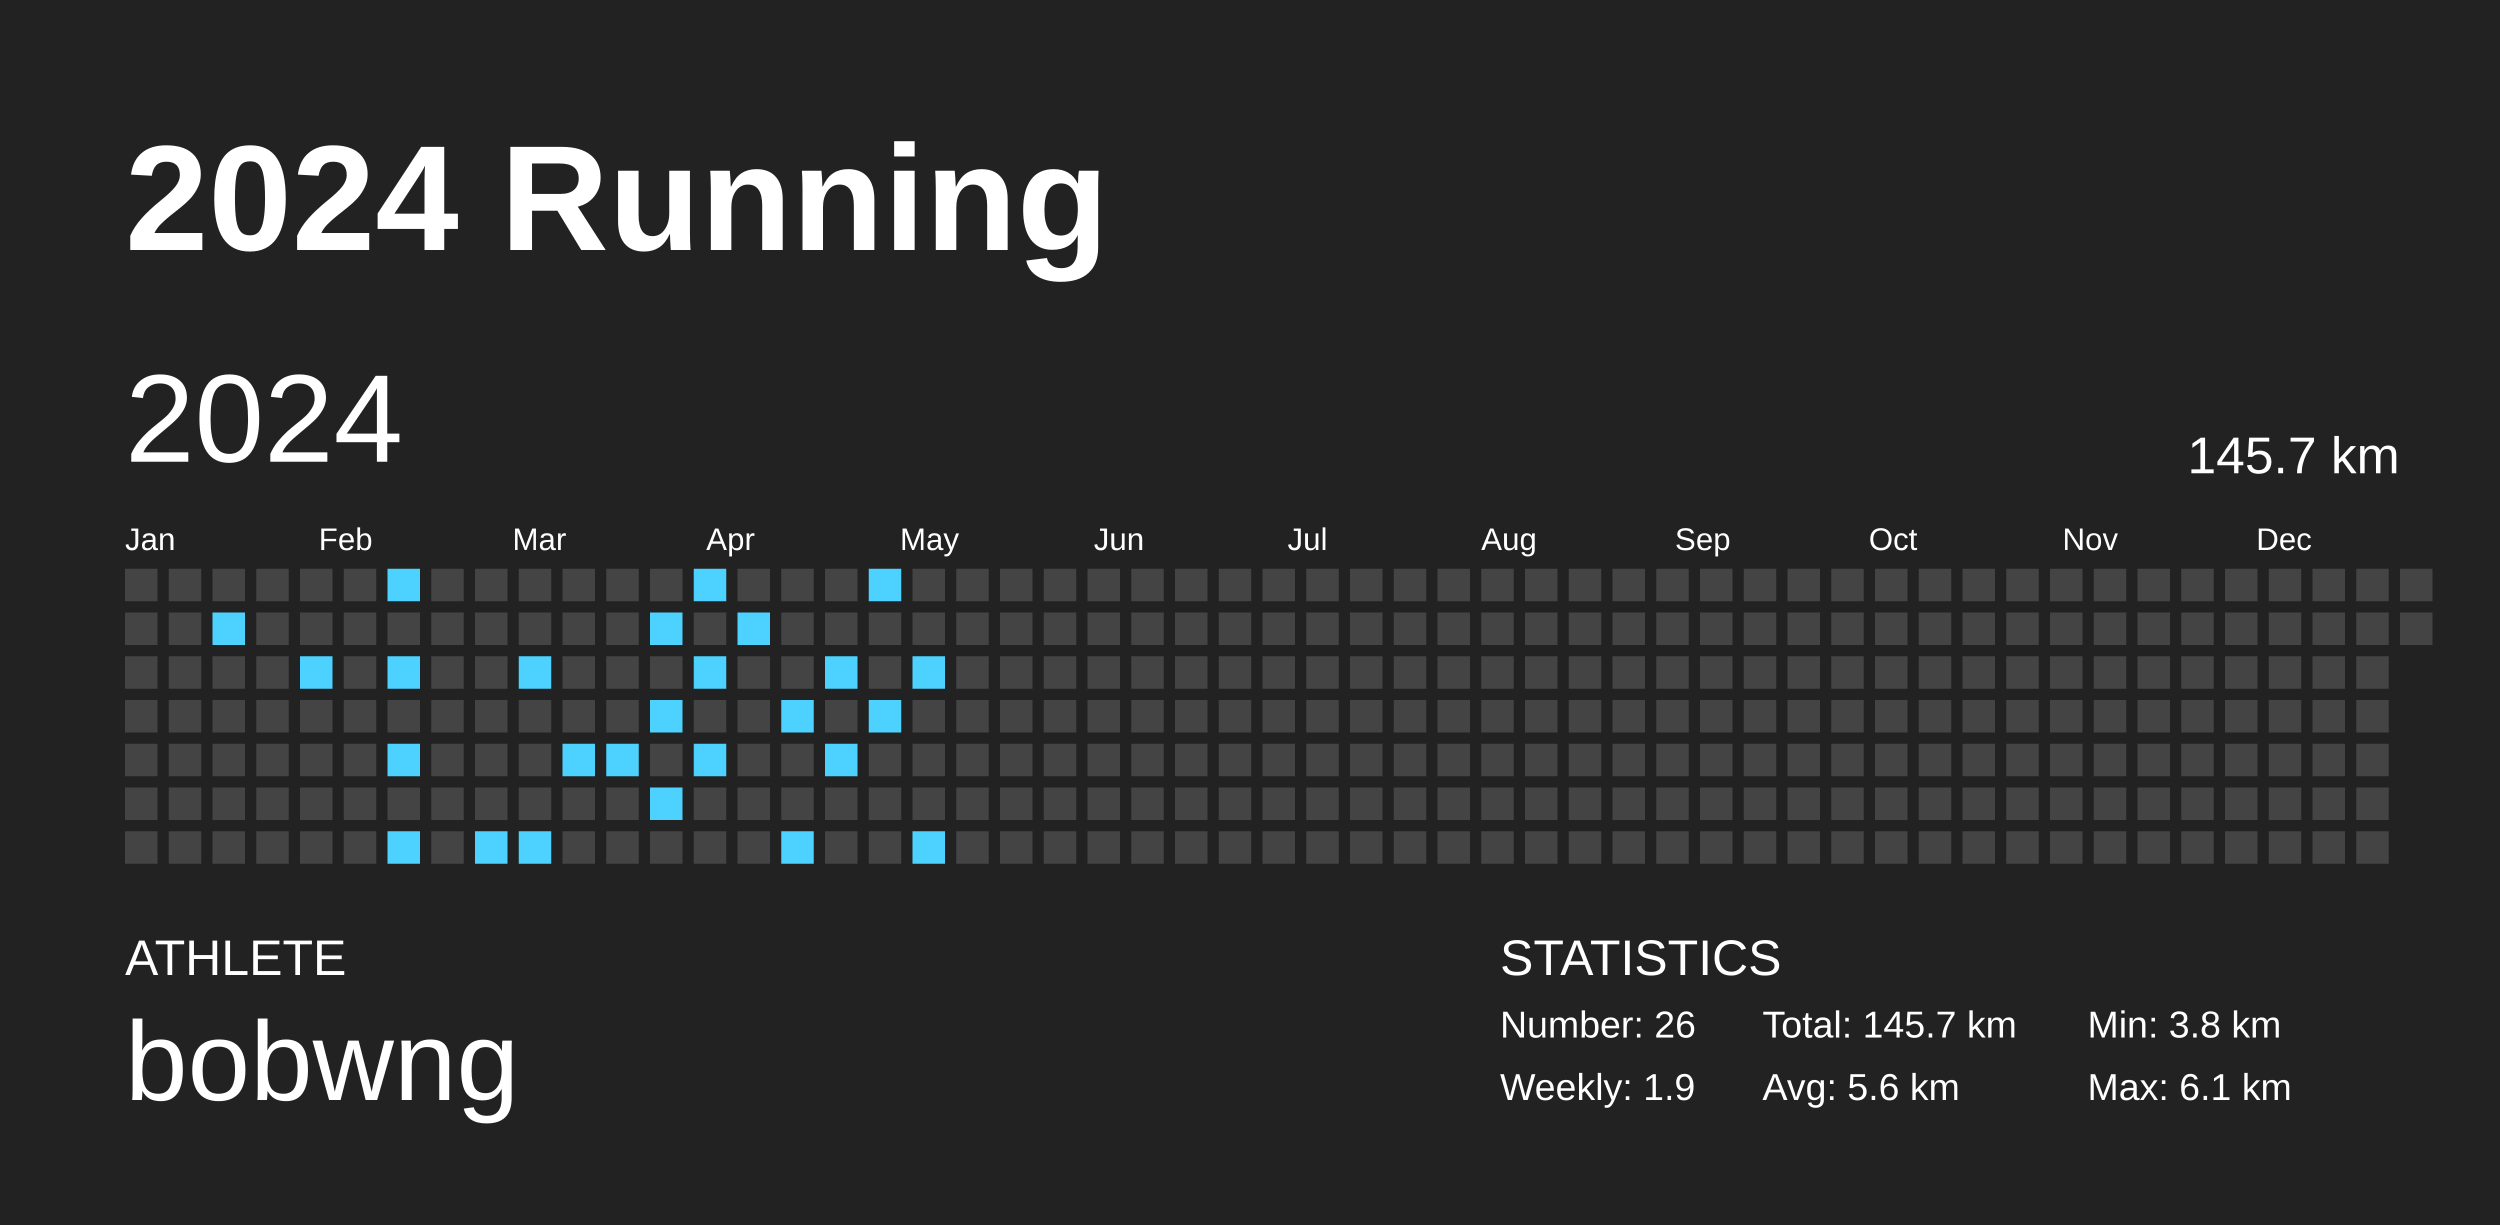
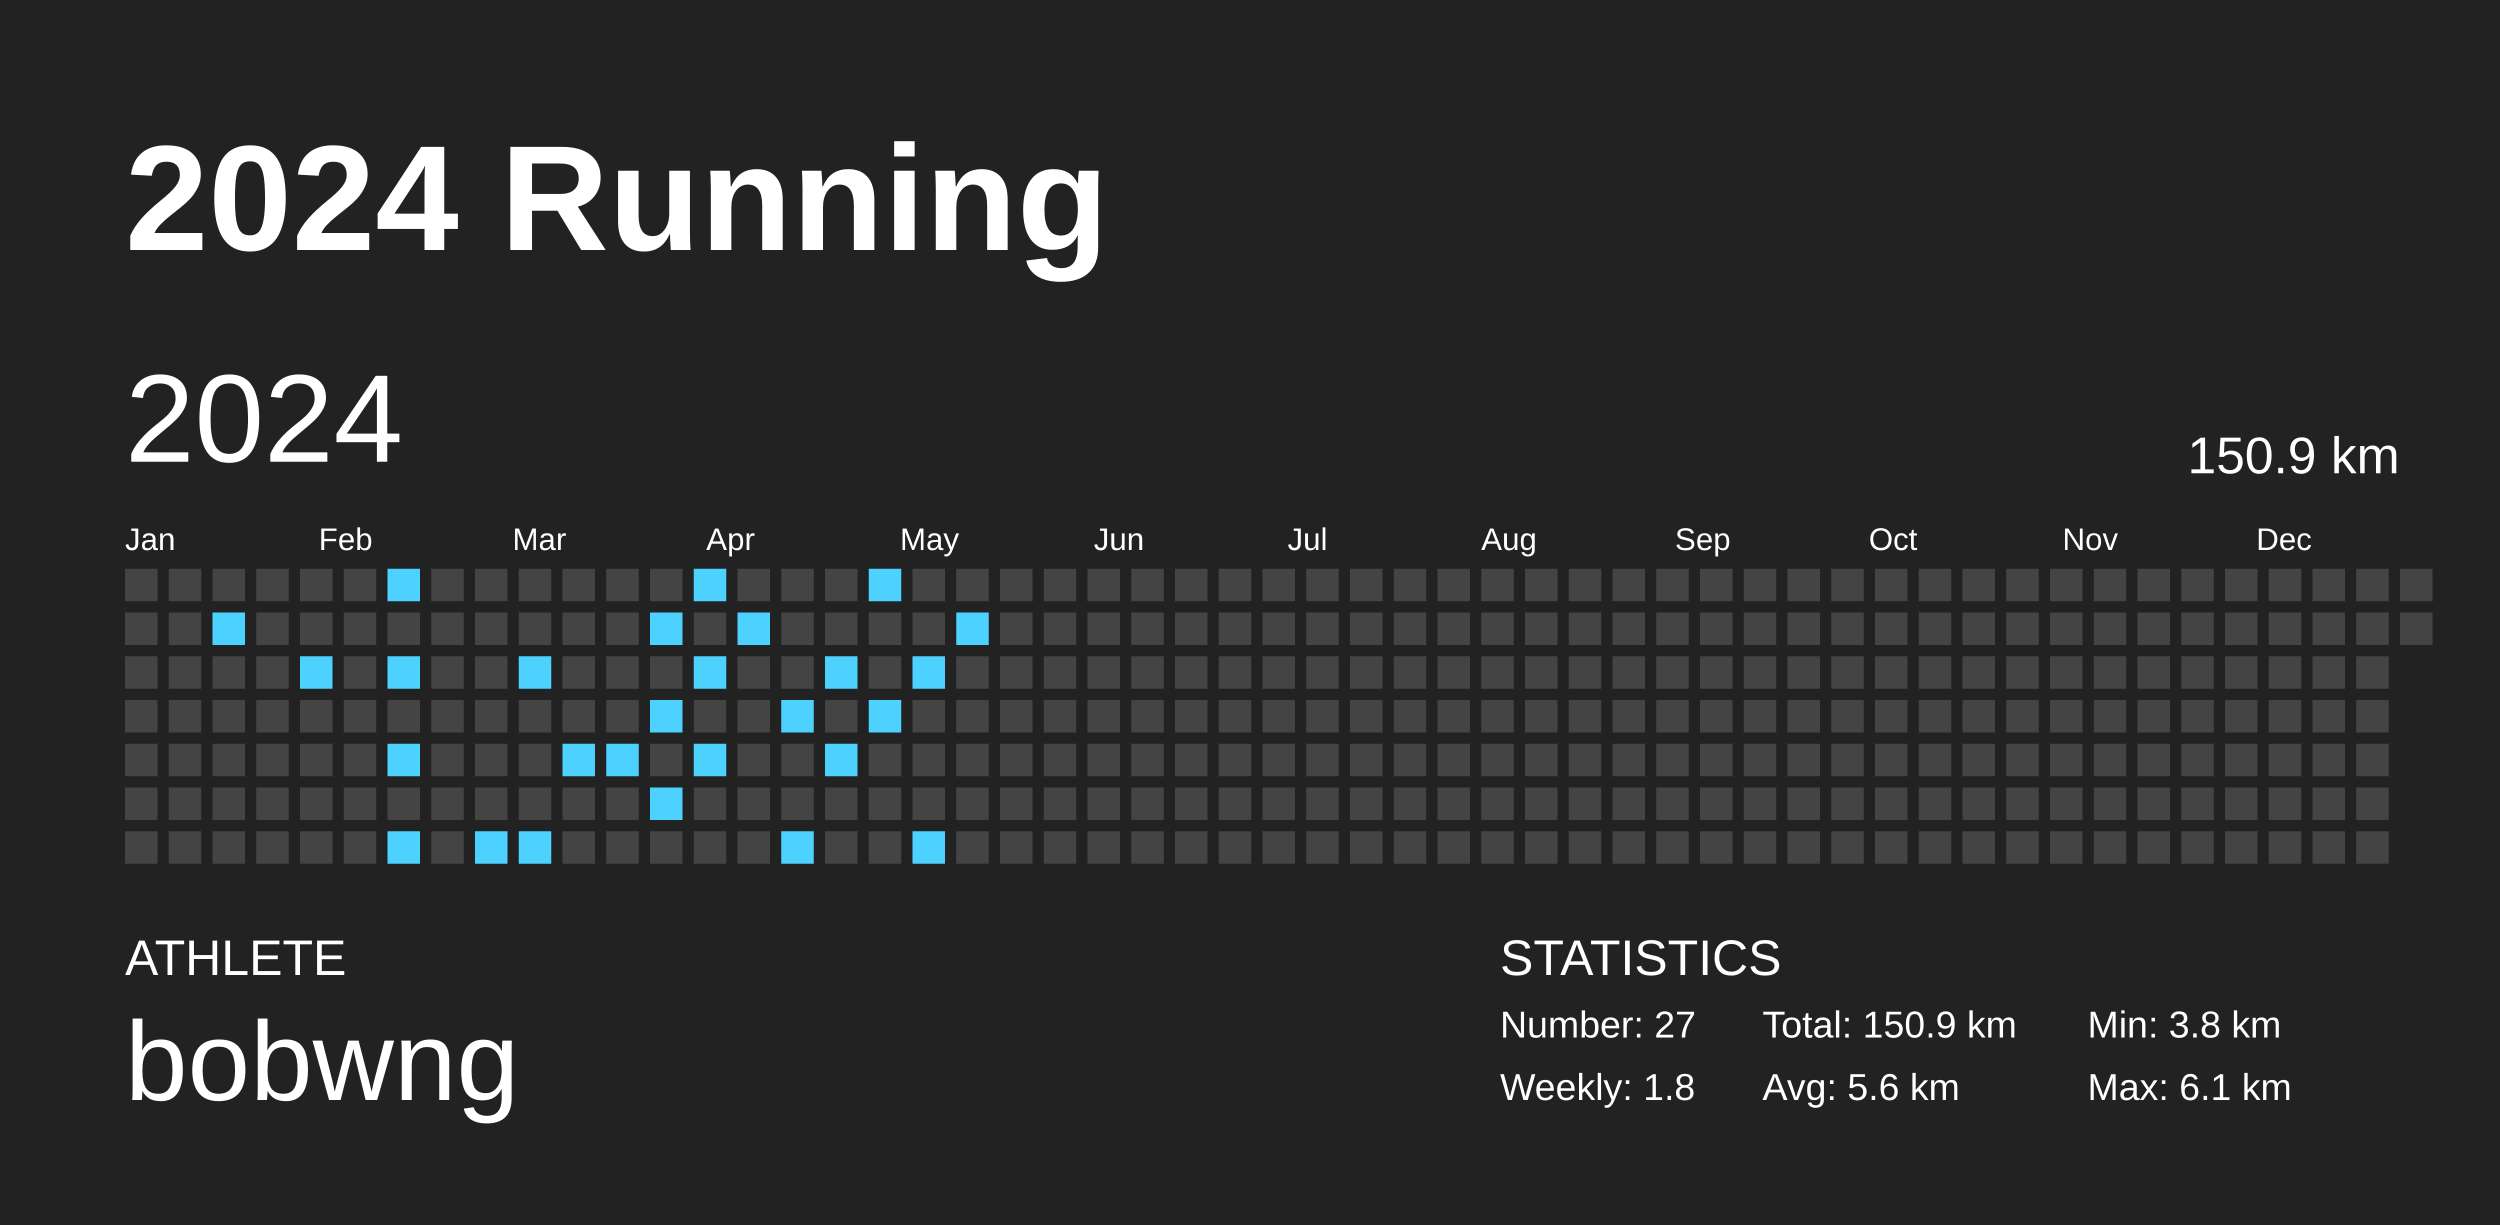
<svg xmlns="http://www.w3.org/2000/svg" baseProfile="full" height="98mm" version="1.1" viewBox="0,0,200,98" width="200mm">
  <defs />
  <rect fill="#222222" height="98" width="200" x="0" y="0" />
  <text fill="#FFFFFF" style="font-size:12px; font-family:Arial; font-weight:bold;" x="10" y="20">2024 Running</text>
  <text fill="#FFFFFF" style="font-size:4px; font-family:Arial" x="10" y="78">ATHLETE</text>
  <text fill="#FFFFFF" style="font-size:9px; font-family:Arial" x="10" y="88">bobwng</text>
  <text fill="#FFFFFF" style="font-size:4px; font-family:Arial" x="120" y="78">STATISTICS</text>
-   <text fill="#FFFFFF" style="font-size:3px; font-family:Arial" x="120" y="83">Number: 26</text>
-   <text fill="#FFFFFF" style="font-size:3px; font-family:Arial" x="120" y="88">Weekly: 1.9</text>
-   <text fill="#FFFFFF" style="font-size:3px; font-family:Arial" x="141" y="83">Total: 145.7 km</text>
+   <text fill="#FFFFFF" style="font-size:3px; font-family:Arial" x="120" y="83">Number: 27</text>
+   <text fill="#FFFFFF" style="font-size:3px; font-family:Arial" x="120" y="88">Weekly: 1.8</text>
+   <text fill="#FFFFFF" style="font-size:3px; font-family:Arial" x="141" y="83">Total: 150.9 km</text>
  <text fill="#FFFFFF" style="font-size:3px; font-family:Arial" x="141" y="88">Avg: 5.6 km</text>
  <text fill="#FFFFFF" style="font-size:3px; font-family:Arial" x="167" y="83">Min: 3.8 km</text>
  <text fill="#FFFFFF" style="font-size:3px; font-family:Arial" x="167" y="88">Max: 6.1 km</text>
  <text dominant-baseline="hanging" fill="#FFFFFF" style="font-size:10.0px; font-family:Arial;" x="10" y="30">2024</text>
-   <text dominant-baseline="hanging" fill="#FFFFFF" style="font-size:4.125px; font-family:Arial;" x="175" y="35">145.7 km</text>
+   <text dominant-baseline="hanging" fill="#FFFFFF" style="font-size:4.125px; font-family:Arial;" x="175" y="35">150.9 km</text>
  <text fill="#FFFFFF" style="font-size:2.5px; font-family:Arial" x="10.0" y="44">Jan</text>
  <text fill="#FFFFFF" style="font-size:2.5px; font-family:Arial" x="25.5" y="44">Feb</text>
  <text fill="#FFFFFF" style="font-size:2.5px; font-family:Arial" x="41.0" y="44">Mar</text>
  <text fill="#FFFFFF" style="font-size:2.5px; font-family:Arial" x="56.5" y="44">Apr</text>
  <text fill="#FFFFFF" style="font-size:2.5px; font-family:Arial" x="72.0" y="44">May</text>
  <text fill="#FFFFFF" style="font-size:2.5px; font-family:Arial" x="87.5" y="44">Jun</text>
  <text fill="#FFFFFF" style="font-size:2.5px; font-family:Arial" x="103.0" y="44">Jul</text>
  <text fill="#FFFFFF" style="font-size:2.5px; font-family:Arial" x="118.5" y="44">Aug</text>
  <text fill="#FFFFFF" style="font-size:2.5px; font-family:Arial" x="134.0" y="44">Sep</text>
  <text fill="#FFFFFF" style="font-size:2.5px; font-family:Arial" x="149.5" y="44">Oct</text>
  <text fill="#FFFFFF" style="font-size:2.5px; font-family:Arial" x="165.0" y="44">Nov</text>
  <text fill="#FFFFFF" style="font-size:2.5px; font-family:Arial" x="180.5" y="44">Dec</text>
  <rect fill="#444444" height="2.6" width="2.6" x="10.0" y="45.5" />
  <rect fill="#444444" height="2.6" width="2.6" x="10.0" y="49.0" />
  <rect fill="#444444" height="2.6" width="2.6" x="10.0" y="52.5" />
  <rect fill="#444444" height="2.6" width="2.6" x="10.0" y="56.0" />
  <rect fill="#444444" height="2.6" width="2.6" x="10.0" y="59.5" />
  <rect fill="#444444" height="2.6" width="2.6" x="10.0" y="63.0" />
  <rect fill="#444444" height="2.6" width="2.6" x="10.0" y="66.5" />
  <rect fill="#444444" height="2.6" width="2.6" x="13.5" y="45.5" />
  <rect fill="#444444" height="2.6" width="2.6" x="13.5" y="49.0" />
  <rect fill="#444444" height="2.6" width="2.6" x="13.5" y="52.5" />
  <rect fill="#444444" height="2.6" width="2.6" x="13.5" y="56.0" />
  <rect fill="#444444" height="2.6" width="2.6" x="13.5" y="59.5" />
  <rect fill="#444444" height="2.6" width="2.6" x="13.5" y="63.0" />
  <rect fill="#444444" height="2.6" width="2.6" x="13.5" y="66.5" />
  <rect fill="#444444" height="2.6" width="2.6" x="17.0" y="45.5" />
  <rect fill="#4dd2ff" height="2.6" width="2.6" x="17.0" y="49.0" />
  <rect fill="#444444" height="2.6" width="2.6" x="17.0" y="52.5" />
  <rect fill="#444444" height="2.6" width="2.6" x="17.0" y="56.0" />
  <rect fill="#444444" height="2.6" width="2.6" x="17.0" y="59.5" />
  <rect fill="#444444" height="2.6" width="2.6" x="17.0" y="63.0" />
  <rect fill="#444444" height="2.6" width="2.6" x="17.0" y="66.5" />
  <rect fill="#444444" height="2.6" width="2.6" x="20.5" y="45.5" />
  <rect fill="#444444" height="2.6" width="2.6" x="20.5" y="49.0" />
  <rect fill="#444444" height="2.6" width="2.6" x="20.5" y="52.5" />
  <rect fill="#444444" height="2.6" width="2.6" x="20.5" y="56.0" />
  <rect fill="#444444" height="2.6" width="2.6" x="20.5" y="59.5" />
  <rect fill="#444444" height="2.6" width="2.6" x="20.5" y="63.0" />
  <rect fill="#444444" height="2.6" width="2.6" x="20.5" y="66.5" />
  <rect fill="#444444" height="2.6" width="2.6" x="24.0" y="45.5" />
  <rect fill="#444444" height="2.6" width="2.6" x="24.0" y="49.0" />
  <rect fill="#4dd2ff" height="2.6" width="2.6" x="24.0" y="52.5" />
  <rect fill="#444444" height="2.6" width="2.6" x="24.0" y="56.0" />
  <rect fill="#444444" height="2.6" width="2.6" x="24.0" y="59.5" />
  <rect fill="#444444" height="2.6" width="2.6" x="24.0" y="63.0" />
  <rect fill="#444444" height="2.6" width="2.6" x="24.0" y="66.5" />
  <rect fill="#444444" height="2.6" width="2.6" x="27.5" y="45.5" />
  <rect fill="#444444" height="2.6" width="2.6" x="27.5" y="49.0" />
  <rect fill="#444444" height="2.6" width="2.6" x="27.5" y="52.5" />
  <rect fill="#444444" height="2.6" width="2.6" x="27.5" y="56.0" />
  <rect fill="#444444" height="2.6" width="2.6" x="27.5" y="59.5" />
  <rect fill="#444444" height="2.6" width="2.6" x="27.5" y="63.0" />
  <rect fill="#444444" height="2.6" width="2.6" x="27.5" y="66.5" />
  <rect fill="#4dd2ff" height="2.6" width="2.6" x="31.0" y="45.5" />
  <rect fill="#444444" height="2.6" width="2.6" x="31.0" y="49.0" />
  <rect fill="#4dd2ff" height="2.6" width="2.6" x="31.0" y="52.5" />
  <rect fill="#444444" height="2.6" width="2.6" x="31.0" y="56.0" />
  <rect fill="#4dd2ff" height="2.6" width="2.6" x="31.0" y="59.5" />
  <rect fill="#444444" height="2.6" width="2.6" x="31.0" y="63.0" />
  <rect fill="#4dd2ff" height="2.6" width="2.6" x="31.0" y="66.5" />
  <rect fill="#444444" height="2.6" width="2.6" x="34.5" y="45.5" />
  <rect fill="#444444" height="2.6" width="2.6" x="34.5" y="49.0" />
  <rect fill="#444444" height="2.6" width="2.6" x="34.5" y="52.5" />
  <rect fill="#444444" height="2.6" width="2.6" x="34.5" y="56.0" />
  <rect fill="#444444" height="2.6" width="2.6" x="34.5" y="59.5" />
  <rect fill="#444444" height="2.6" width="2.6" x="34.5" y="63.0" />
  <rect fill="#444444" height="2.6" width="2.6" x="34.5" y="66.5" />
  <rect fill="#444444" height="2.6" width="2.6" x="38.0" y="45.5" />
  <rect fill="#444444" height="2.6" width="2.6" x="38.0" y="49.0" />
  <rect fill="#444444" height="2.6" width="2.6" x="38.0" y="52.5" />
  <rect fill="#444444" height="2.6" width="2.6" x="38.0" y="56.0" />
  <rect fill="#444444" height="2.6" width="2.6" x="38.0" y="59.5" />
  <rect fill="#444444" height="2.6" width="2.6" x="38.0" y="63.0" />
  <rect fill="#4dd2ff" height="2.6" width="2.6" x="38.0" y="66.5" />
  <rect fill="#444444" height="2.6" width="2.6" x="41.5" y="45.5" />
  <rect fill="#444444" height="2.6" width="2.6" x="41.5" y="49.0" />
  <rect fill="#4dd2ff" height="2.6" width="2.6" x="41.5" y="52.5" />
  <rect fill="#444444" height="2.6" width="2.6" x="41.5" y="56.0" />
  <rect fill="#444444" height="2.6" width="2.6" x="41.5" y="59.5" />
  <rect fill="#444444" height="2.6" width="2.6" x="41.5" y="63.0" />
  <rect fill="#4dd2ff" height="2.6" width="2.6" x="41.5" y="66.5" />
  <rect fill="#444444" height="2.6" width="2.6" x="45.0" y="45.5" />
  <rect fill="#444444" height="2.6" width="2.6" x="45.0" y="49.0" />
  <rect fill="#444444" height="2.6" width="2.6" x="45.0" y="52.5" />
  <rect fill="#444444" height="2.6" width="2.6" x="45.0" y="56.0" />
  <rect fill="#4dd2ff" height="2.6" width="2.6" x="45.0" y="59.5" />
  <rect fill="#444444" height="2.6" width="2.6" x="45.0" y="63.0" />
  <rect fill="#444444" height="2.6" width="2.6" x="45.0" y="66.5" />
  <rect fill="#444444" height="2.6" width="2.6" x="48.5" y="45.5" />
  <rect fill="#444444" height="2.6" width="2.6" x="48.5" y="49.0" />
  <rect fill="#444444" height="2.6" width="2.6" x="48.5" y="52.5" />
  <rect fill="#444444" height="2.6" width="2.6" x="48.5" y="56.0" />
  <rect fill="#4dd2ff" height="2.6" width="2.6" x="48.5" y="59.5" />
  <rect fill="#444444" height="2.6" width="2.6" x="48.5" y="63.0" />
  <rect fill="#444444" height="2.6" width="2.6" x="48.5" y="66.5" />
  <rect fill="#444444" height="2.6" width="2.6" x="52.0" y="45.5" />
  <rect fill="#4dd2ff" height="2.6" width="2.6" x="52.0" y="49.0" />
  <rect fill="#444444" height="2.6" width="2.6" x="52.0" y="52.5" />
  <rect fill="#4dd2ff" height="2.6" width="2.6" x="52.0" y="56.0" />
  <rect fill="#444444" height="2.6" width="2.6" x="52.0" y="59.5" />
  <rect fill="#4dd2ff" height="2.6" width="2.6" x="52.0" y="63.0" />
  <rect fill="#444444" height="2.6" width="2.6" x="52.0" y="66.5" />
  <rect fill="#4dd2ff" height="2.6" width="2.6" x="55.5" y="45.5" />
  <rect fill="#444444" height="2.6" width="2.6" x="55.5" y="49.0" />
  <rect fill="#4dd2ff" height="2.6" width="2.6" x="55.5" y="52.5" />
  <rect fill="#444444" height="2.6" width="2.6" x="55.5" y="56.0" />
  <rect fill="#4dd2ff" height="2.6" width="2.6" x="55.5" y="59.5" />
  <rect fill="#444444" height="2.6" width="2.6" x="55.5" y="63.0" />
  <rect fill="#444444" height="2.6" width="2.6" x="55.5" y="66.5" />
  <rect fill="#444444" height="2.6" width="2.6" x="59.0" y="45.5" />
  <rect fill="#4dd2ff" height="2.6" width="2.6" x="59.0" y="49.0" />
  <rect fill="#444444" height="2.6" width="2.6" x="59.0" y="52.5" />
  <rect fill="#444444" height="2.6" width="2.6" x="59.0" y="56.0" />
  <rect fill="#444444" height="2.6" width="2.6" x="59.0" y="59.5" />
  <rect fill="#444444" height="2.6" width="2.6" x="59.0" y="63.0" />
  <rect fill="#444444" height="2.6" width="2.6" x="59.0" y="66.5" />
  <rect fill="#444444" height="2.6" width="2.6" x="62.5" y="45.5" />
  <rect fill="#444444" height="2.6" width="2.6" x="62.5" y="49.0" />
  <rect fill="#444444" height="2.6" width="2.6" x="62.5" y="52.5" />
  <rect fill="#4dd2ff" height="2.6" width="2.6" x="62.5" y="56.0" />
  <rect fill="#444444" height="2.6" width="2.6" x="62.5" y="59.5" />
  <rect fill="#444444" height="2.6" width="2.6" x="62.5" y="63.0" />
  <rect fill="#4dd2ff" height="2.6" width="2.6" x="62.5" y="66.5" />
  <rect fill="#444444" height="2.6" width="2.6" x="66.0" y="45.5" />
  <rect fill="#444444" height="2.6" width="2.6" x="66.0" y="49.0" />
  <rect fill="#4dd2ff" height="2.6" width="2.6" x="66.0" y="52.5" />
  <rect fill="#444444" height="2.6" width="2.6" x="66.0" y="56.0" />
  <rect fill="#4dd2ff" height="2.6" width="2.6" x="66.0" y="59.5" />
  <rect fill="#444444" height="2.6" width="2.6" x="66.0" y="63.0" />
  <rect fill="#444444" height="2.6" width="2.6" x="66.0" y="66.5" />
  <rect fill="#4dd2ff" height="2.6" width="2.6" x="69.5" y="45.5" />
  <rect fill="#444444" height="2.6" width="2.6" x="69.5" y="49.0" />
  <rect fill="#444444" height="2.6" width="2.6" x="69.5" y="52.5" />
  <rect fill="#4dd2ff" height="2.6" width="2.6" x="69.5" y="56.0" />
  <rect fill="#444444" height="2.6" width="2.6" x="69.5" y="59.5" />
  <rect fill="#444444" height="2.6" width="2.6" x="69.5" y="63.0" />
  <rect fill="#444444" height="2.6" width="2.6" x="69.5" y="66.5" />
  <rect fill="#444444" height="2.6" width="2.6" x="73.0" y="45.5" />
  <rect fill="#444444" height="2.6" width="2.6" x="73.0" y="49.0" />
  <rect fill="#4dd2ff" height="2.6" width="2.6" x="73.0" y="52.5" />
  <rect fill="#444444" height="2.6" width="2.6" x="73.0" y="56.0" />
  <rect fill="#444444" height="2.6" width="2.6" x="73.0" y="59.5" />
  <rect fill="#444444" height="2.6" width="2.6" x="73.0" y="63.0" />
  <rect fill="#4dd2ff" height="2.6" width="2.6" x="73.0" y="66.5" />
  <rect fill="#444444" height="2.6" width="2.6" x="76.5" y="45.5" />
-   <rect fill="#444444" height="2.6" width="2.6" x="76.5" y="49.0" />
+   <rect fill="#4dd2ff" height="2.6" width="2.6" x="76.5" y="49.0" />
  <rect fill="#444444" height="2.6" width="2.6" x="76.5" y="52.5" />
  <rect fill="#444444" height="2.6" width="2.6" x="76.5" y="56.0" />
  <rect fill="#444444" height="2.6" width="2.6" x="76.5" y="59.5" />
  <rect fill="#444444" height="2.6" width="2.6" x="76.5" y="63.0" />
  <rect fill="#444444" height="2.6" width="2.6" x="76.5" y="66.5" />
  <rect fill="#444444" height="2.6" width="2.6" x="80.0" y="45.5" />
  <rect fill="#444444" height="2.6" width="2.6" x="80.0" y="49.0" />
  <rect fill="#444444" height="2.6" width="2.6" x="80.0" y="52.5" />
  <rect fill="#444444" height="2.6" width="2.6" x="80.0" y="56.0" />
  <rect fill="#444444" height="2.6" width="2.6" x="80.0" y="59.5" />
  <rect fill="#444444" height="2.6" width="2.6" x="80.0" y="63.0" />
  <rect fill="#444444" height="2.6" width="2.6" x="80.0" y="66.5" />
  <rect fill="#444444" height="2.6" width="2.6" x="83.5" y="45.5" />
  <rect fill="#444444" height="2.6" width="2.6" x="83.5" y="49.0" />
  <rect fill="#444444" height="2.6" width="2.6" x="83.5" y="52.5" />
  <rect fill="#444444" height="2.6" width="2.6" x="83.5" y="56.0" />
  <rect fill="#444444" height="2.6" width="2.6" x="83.5" y="59.5" />
  <rect fill="#444444" height="2.6" width="2.6" x="83.5" y="63.0" />
  <rect fill="#444444" height="2.6" width="2.6" x="83.5" y="66.5" />
  <rect fill="#444444" height="2.6" width="2.6" x="87.0" y="45.5" />
  <rect fill="#444444" height="2.6" width="2.6" x="87.0" y="49.0" />
  <rect fill="#444444" height="2.6" width="2.6" x="87.0" y="52.5" />
  <rect fill="#444444" height="2.6" width="2.6" x="87.0" y="56.0" />
  <rect fill="#444444" height="2.6" width="2.6" x="87.0" y="59.5" />
  <rect fill="#444444" height="2.6" width="2.6" x="87.0" y="63.0" />
  <rect fill="#444444" height="2.6" width="2.6" x="87.0" y="66.5" />
  <rect fill="#444444" height="2.6" width="2.6" x="90.5" y="45.5" />
  <rect fill="#444444" height="2.6" width="2.6" x="90.5" y="49.0" />
  <rect fill="#444444" height="2.6" width="2.6" x="90.5" y="52.5" />
  <rect fill="#444444" height="2.6" width="2.6" x="90.5" y="56.0" />
  <rect fill="#444444" height="2.6" width="2.6" x="90.5" y="59.5" />
  <rect fill="#444444" height="2.6" width="2.6" x="90.5" y="63.0" />
  <rect fill="#444444" height="2.6" width="2.6" x="90.5" y="66.5" />
  <rect fill="#444444" height="2.6" width="2.6" x="94.0" y="45.5" />
  <rect fill="#444444" height="2.6" width="2.6" x="94.0" y="49.0" />
  <rect fill="#444444" height="2.6" width="2.6" x="94.0" y="52.5" />
  <rect fill="#444444" height="2.6" width="2.6" x="94.0" y="56.0" />
  <rect fill="#444444" height="2.6" width="2.6" x="94.0" y="59.5" />
  <rect fill="#444444" height="2.6" width="2.6" x="94.0" y="63.0" />
  <rect fill="#444444" height="2.6" width="2.6" x="94.0" y="66.5" />
  <rect fill="#444444" height="2.6" width="2.6" x="97.5" y="45.5" />
  <rect fill="#444444" height="2.6" width="2.6" x="97.5" y="49.0" />
  <rect fill="#444444" height="2.6" width="2.6" x="97.5" y="52.5" />
  <rect fill="#444444" height="2.6" width="2.6" x="97.5" y="56.0" />
  <rect fill="#444444" height="2.6" width="2.6" x="97.5" y="59.5" />
  <rect fill="#444444" height="2.6" width="2.6" x="97.5" y="63.0" />
  <rect fill="#444444" height="2.6" width="2.6" x="97.5" y="66.5" />
  <rect fill="#444444" height="2.6" width="2.6" x="101.0" y="45.5" />
  <rect fill="#444444" height="2.6" width="2.6" x="101.0" y="49.0" />
  <rect fill="#444444" height="2.6" width="2.6" x="101.0" y="52.5" />
  <rect fill="#444444" height="2.6" width="2.6" x="101.0" y="56.0" />
  <rect fill="#444444" height="2.6" width="2.6" x="101.0" y="59.5" />
  <rect fill="#444444" height="2.6" width="2.6" x="101.0" y="63.0" />
  <rect fill="#444444" height="2.6" width="2.6" x="101.0" y="66.5" />
  <rect fill="#444444" height="2.6" width="2.6" x="104.5" y="45.5" />
  <rect fill="#444444" height="2.6" width="2.6" x="104.5" y="49.0" />
  <rect fill="#444444" height="2.6" width="2.6" x="104.5" y="52.5" />
  <rect fill="#444444" height="2.6" width="2.6" x="104.5" y="56.0" />
  <rect fill="#444444" height="2.6" width="2.6" x="104.5" y="59.5" />
  <rect fill="#444444" height="2.6" width="2.6" x="104.5" y="63.0" />
  <rect fill="#444444" height="2.6" width="2.6" x="104.5" y="66.5" />
  <rect fill="#444444" height="2.6" width="2.6" x="108.0" y="45.5" />
  <rect fill="#444444" height="2.6" width="2.6" x="108.0" y="49.0" />
  <rect fill="#444444" height="2.6" width="2.6" x="108.0" y="52.5" />
  <rect fill="#444444" height="2.6" width="2.6" x="108.0" y="56.0" />
  <rect fill="#444444" height="2.6" width="2.6" x="108.0" y="59.5" />
  <rect fill="#444444" height="2.6" width="2.6" x="108.0" y="63.0" />
  <rect fill="#444444" height="2.6" width="2.6" x="108.0" y="66.5" />
  <rect fill="#444444" height="2.6" width="2.6" x="111.5" y="45.5" />
  <rect fill="#444444" height="2.6" width="2.6" x="111.5" y="49.0" />
  <rect fill="#444444" height="2.6" width="2.6" x="111.5" y="52.5" />
  <rect fill="#444444" height="2.6" width="2.6" x="111.5" y="56.0" />
  <rect fill="#444444" height="2.6" width="2.6" x="111.5" y="59.5" />
  <rect fill="#444444" height="2.6" width="2.6" x="111.5" y="63.0" />
  <rect fill="#444444" height="2.6" width="2.6" x="111.5" y="66.5" />
  <rect fill="#444444" height="2.6" width="2.6" x="115.0" y="45.5" />
  <rect fill="#444444" height="2.6" width="2.6" x="115.0" y="49.0" />
  <rect fill="#444444" height="2.6" width="2.6" x="115.0" y="52.5" />
  <rect fill="#444444" height="2.6" width="2.6" x="115.0" y="56.0" />
  <rect fill="#444444" height="2.6" width="2.6" x="115.0" y="59.5" />
  <rect fill="#444444" height="2.6" width="2.6" x="115.0" y="63.0" />
  <rect fill="#444444" height="2.6" width="2.6" x="115.0" y="66.5" />
  <rect fill="#444444" height="2.6" width="2.6" x="118.5" y="45.5" />
  <rect fill="#444444" height="2.6" width="2.6" x="118.5" y="49.0" />
  <rect fill="#444444" height="2.6" width="2.6" x="118.5" y="52.5" />
  <rect fill="#444444" height="2.6" width="2.6" x="118.5" y="56.0" />
  <rect fill="#444444" height="2.6" width="2.6" x="118.5" y="59.5" />
  <rect fill="#444444" height="2.6" width="2.6" x="118.5" y="63.0" />
  <rect fill="#444444" height="2.6" width="2.6" x="118.5" y="66.5" />
  <rect fill="#444444" height="2.6" width="2.6" x="122.0" y="45.5" />
  <rect fill="#444444" height="2.6" width="2.6" x="122.0" y="49.0" />
  <rect fill="#444444" height="2.6" width="2.6" x="122.0" y="52.5" />
  <rect fill="#444444" height="2.6" width="2.6" x="122.0" y="56.0" />
  <rect fill="#444444" height="2.6" width="2.6" x="122.0" y="59.5" />
  <rect fill="#444444" height="2.6" width="2.6" x="122.0" y="63.0" />
  <rect fill="#444444" height="2.6" width="2.6" x="122.0" y="66.5" />
  <rect fill="#444444" height="2.6" width="2.6" x="125.5" y="45.5" />
  <rect fill="#444444" height="2.6" width="2.6" x="125.5" y="49.0" />
  <rect fill="#444444" height="2.6" width="2.6" x="125.5" y="52.5" />
  <rect fill="#444444" height="2.6" width="2.6" x="125.5" y="56.0" />
  <rect fill="#444444" height="2.6" width="2.6" x="125.5" y="59.5" />
  <rect fill="#444444" height="2.6" width="2.6" x="125.5" y="63.0" />
  <rect fill="#444444" height="2.6" width="2.6" x="125.5" y="66.5" />
  <rect fill="#444444" height="2.6" width="2.6" x="129.0" y="45.5" />
  <rect fill="#444444" height="2.6" width="2.6" x="129.0" y="49.0" />
  <rect fill="#444444" height="2.6" width="2.6" x="129.0" y="52.5" />
  <rect fill="#444444" height="2.6" width="2.6" x="129.0" y="56.0" />
  <rect fill="#444444" height="2.6" width="2.6" x="129.0" y="59.5" />
  <rect fill="#444444" height="2.6" width="2.6" x="129.0" y="63.0" />
  <rect fill="#444444" height="2.6" width="2.6" x="129.0" y="66.5" />
  <rect fill="#444444" height="2.6" width="2.6" x="132.5" y="45.5" />
  <rect fill="#444444" height="2.6" width="2.6" x="132.5" y="49.0" />
  <rect fill="#444444" height="2.6" width="2.6" x="132.5" y="52.5" />
  <rect fill="#444444" height="2.6" width="2.6" x="132.5" y="56.0" />
  <rect fill="#444444" height="2.6" width="2.6" x="132.5" y="59.5" />
  <rect fill="#444444" height="2.6" width="2.6" x="132.5" y="63.0" />
  <rect fill="#444444" height="2.6" width="2.6" x="132.5" y="66.5" />
  <rect fill="#444444" height="2.6" width="2.6" x="136.0" y="45.5" />
  <rect fill="#444444" height="2.6" width="2.6" x="136.0" y="49.0" />
  <rect fill="#444444" height="2.6" width="2.6" x="136.0" y="52.5" />
  <rect fill="#444444" height="2.6" width="2.6" x="136.0" y="56.0" />
  <rect fill="#444444" height="2.6" width="2.6" x="136.0" y="59.5" />
  <rect fill="#444444" height="2.6" width="2.6" x="136.0" y="63.0" />
  <rect fill="#444444" height="2.6" width="2.6" x="136.0" y="66.5" />
  <rect fill="#444444" height="2.6" width="2.6" x="139.5" y="45.5" />
  <rect fill="#444444" height="2.6" width="2.6" x="139.5" y="49.0" />
  <rect fill="#444444" height="2.6" width="2.6" x="139.5" y="52.5" />
  <rect fill="#444444" height="2.6" width="2.6" x="139.5" y="56.0" />
  <rect fill="#444444" height="2.6" width="2.6" x="139.5" y="59.5" />
  <rect fill="#444444" height="2.6" width="2.6" x="139.5" y="63.0" />
  <rect fill="#444444" height="2.6" width="2.6" x="139.5" y="66.5" />
  <rect fill="#444444" height="2.6" width="2.6" x="143.0" y="45.5" />
  <rect fill="#444444" height="2.6" width="2.6" x="143.0" y="49.0" />
  <rect fill="#444444" height="2.6" width="2.6" x="143.0" y="52.5" />
  <rect fill="#444444" height="2.6" width="2.6" x="143.0" y="56.0" />
  <rect fill="#444444" height="2.6" width="2.6" x="143.0" y="59.5" />
  <rect fill="#444444" height="2.6" width="2.6" x="143.0" y="63.0" />
  <rect fill="#444444" height="2.6" width="2.6" x="143.0" y="66.5" />
  <rect fill="#444444" height="2.6" width="2.6" x="146.5" y="45.5" />
  <rect fill="#444444" height="2.6" width="2.6" x="146.5" y="49.0" />
  <rect fill="#444444" height="2.6" width="2.6" x="146.5" y="52.5" />
  <rect fill="#444444" height="2.6" width="2.6" x="146.5" y="56.0" />
  <rect fill="#444444" height="2.6" width="2.6" x="146.5" y="59.5" />
  <rect fill="#444444" height="2.6" width="2.6" x="146.5" y="63.0" />
  <rect fill="#444444" height="2.6" width="2.6" x="146.5" y="66.5" />
  <rect fill="#444444" height="2.6" width="2.6" x="150.0" y="45.5" />
  <rect fill="#444444" height="2.6" width="2.6" x="150.0" y="49.0" />
  <rect fill="#444444" height="2.6" width="2.6" x="150.0" y="52.5" />
  <rect fill="#444444" height="2.6" width="2.6" x="150.0" y="56.0" />
  <rect fill="#444444" height="2.6" width="2.6" x="150.0" y="59.5" />
  <rect fill="#444444" height="2.6" width="2.6" x="150.0" y="63.0" />
  <rect fill="#444444" height="2.6" width="2.6" x="150.0" y="66.5" />
  <rect fill="#444444" height="2.6" width="2.6" x="153.5" y="45.5" />
  <rect fill="#444444" height="2.6" width="2.6" x="153.5" y="49.0" />
  <rect fill="#444444" height="2.6" width="2.6" x="153.5" y="52.5" />
  <rect fill="#444444" height="2.6" width="2.6" x="153.5" y="56.0" />
  <rect fill="#444444" height="2.6" width="2.6" x="153.5" y="59.5" />
  <rect fill="#444444" height="2.6" width="2.6" x="153.5" y="63.0" />
  <rect fill="#444444" height="2.6" width="2.6" x="153.5" y="66.5" />
  <rect fill="#444444" height="2.6" width="2.6" x="157.0" y="45.5" />
  <rect fill="#444444" height="2.6" width="2.6" x="157.0" y="49.0" />
  <rect fill="#444444" height="2.6" width="2.6" x="157.0" y="52.5" />
  <rect fill="#444444" height="2.6" width="2.6" x="157.0" y="56.0" />
  <rect fill="#444444" height="2.6" width="2.6" x="157.0" y="59.5" />
  <rect fill="#444444" height="2.6" width="2.6" x="157.0" y="63.0" />
  <rect fill="#444444" height="2.6" width="2.6" x="157.0" y="66.5" />
  <rect fill="#444444" height="2.6" width="2.6" x="160.5" y="45.5" />
  <rect fill="#444444" height="2.6" width="2.6" x="160.5" y="49.0" />
  <rect fill="#444444" height="2.6" width="2.6" x="160.5" y="52.5" />
  <rect fill="#444444" height="2.6" width="2.6" x="160.5" y="56.0" />
  <rect fill="#444444" height="2.6" width="2.6" x="160.5" y="59.5" />
  <rect fill="#444444" height="2.6" width="2.6" x="160.5" y="63.0" />
  <rect fill="#444444" height="2.6" width="2.6" x="160.5" y="66.5" />
  <rect fill="#444444" height="2.6" width="2.6" x="164.0" y="45.5" />
  <rect fill="#444444" height="2.6" width="2.6" x="164.0" y="49.0" />
  <rect fill="#444444" height="2.6" width="2.6" x="164.0" y="52.5" />
  <rect fill="#444444" height="2.6" width="2.6" x="164.0" y="56.0" />
  <rect fill="#444444" height="2.6" width="2.6" x="164.0" y="59.5" />
  <rect fill="#444444" height="2.6" width="2.6" x="164.0" y="63.0" />
  <rect fill="#444444" height="2.6" width="2.6" x="164.0" y="66.5" />
  <rect fill="#444444" height="2.6" width="2.6" x="167.5" y="45.5" />
  <rect fill="#444444" height="2.6" width="2.6" x="167.5" y="49.0" />
  <rect fill="#444444" height="2.6" width="2.6" x="167.5" y="52.5" />
  <rect fill="#444444" height="2.6" width="2.6" x="167.5" y="56.0" />
  <rect fill="#444444" height="2.6" width="2.6" x="167.5" y="59.5" />
  <rect fill="#444444" height="2.6" width="2.6" x="167.5" y="63.0" />
  <rect fill="#444444" height="2.6" width="2.6" x="167.5" y="66.5" />
  <rect fill="#444444" height="2.6" width="2.6" x="171.0" y="45.5" />
  <rect fill="#444444" height="2.6" width="2.6" x="171.0" y="49.0" />
  <rect fill="#444444" height="2.6" width="2.6" x="171.0" y="52.5" />
  <rect fill="#444444" height="2.6" width="2.6" x="171.0" y="56.0" />
  <rect fill="#444444" height="2.6" width="2.6" x="171.0" y="59.5" />
  <rect fill="#444444" height="2.6" width="2.6" x="171.0" y="63.0" />
  <rect fill="#444444" height="2.6" width="2.6" x="171.0" y="66.5" />
  <rect fill="#444444" height="2.6" width="2.6" x="174.5" y="45.5" />
  <rect fill="#444444" height="2.6" width="2.6" x="174.5" y="49.0" />
  <rect fill="#444444" height="2.6" width="2.6" x="174.5" y="52.5" />
  <rect fill="#444444" height="2.6" width="2.6" x="174.5" y="56.0" />
  <rect fill="#444444" height="2.6" width="2.6" x="174.5" y="59.5" />
  <rect fill="#444444" height="2.6" width="2.6" x="174.5" y="63.0" />
  <rect fill="#444444" height="2.6" width="2.6" x="174.5" y="66.5" />
  <rect fill="#444444" height="2.6" width="2.6" x="178.0" y="45.5" />
  <rect fill="#444444" height="2.6" width="2.6" x="178.0" y="49.0" />
  <rect fill="#444444" height="2.6" width="2.6" x="178.0" y="52.5" />
  <rect fill="#444444" height="2.6" width="2.6" x="178.0" y="56.0" />
  <rect fill="#444444" height="2.6" width="2.6" x="178.0" y="59.5" />
  <rect fill="#444444" height="2.6" width="2.6" x="178.0" y="63.0" />
  <rect fill="#444444" height="2.6" width="2.6" x="178.0" y="66.5" />
  <rect fill="#444444" height="2.6" width="2.6" x="181.5" y="45.5" />
  <rect fill="#444444" height="2.6" width="2.6" x="181.5" y="49.0" />
  <rect fill="#444444" height="2.6" width="2.6" x="181.5" y="52.5" />
  <rect fill="#444444" height="2.6" width="2.6" x="181.5" y="56.0" />
  <rect fill="#444444" height="2.6" width="2.6" x="181.5" y="59.5" />
  <rect fill="#444444" height="2.6" width="2.6" x="181.5" y="63.0" />
  <rect fill="#444444" height="2.6" width="2.6" x="181.5" y="66.5" />
  <rect fill="#444444" height="2.6" width="2.6" x="185.0" y="45.5" />
  <rect fill="#444444" height="2.6" width="2.6" x="185.0" y="49.0" />
  <rect fill="#444444" height="2.6" width="2.6" x="185.0" y="52.5" />
  <rect fill="#444444" height="2.6" width="2.6" x="185.0" y="56.0" />
  <rect fill="#444444" height="2.6" width="2.6" x="185.0" y="59.5" />
  <rect fill="#444444" height="2.6" width="2.6" x="185.0" y="63.0" />
  <rect fill="#444444" height="2.6" width="2.6" x="185.0" y="66.5" />
  <rect fill="#444444" height="2.6" width="2.6" x="188.5" y="45.5" />
  <rect fill="#444444" height="2.6" width="2.6" x="188.5" y="49.0" />
  <rect fill="#444444" height="2.6" width="2.6" x="188.5" y="52.5" />
  <rect fill="#444444" height="2.6" width="2.6" x="188.5" y="56.0" />
  <rect fill="#444444" height="2.6" width="2.6" x="188.5" y="59.5" />
  <rect fill="#444444" height="2.6" width="2.6" x="188.5" y="63.0" />
  <rect fill="#444444" height="2.6" width="2.6" x="188.5" y="66.5" />
  <rect fill="#444444" height="2.6" width="2.6" x="192.0" y="45.5" />
  <rect fill="#444444" height="2.6" width="2.6" x="192.0" y="49.0" />
</svg>
